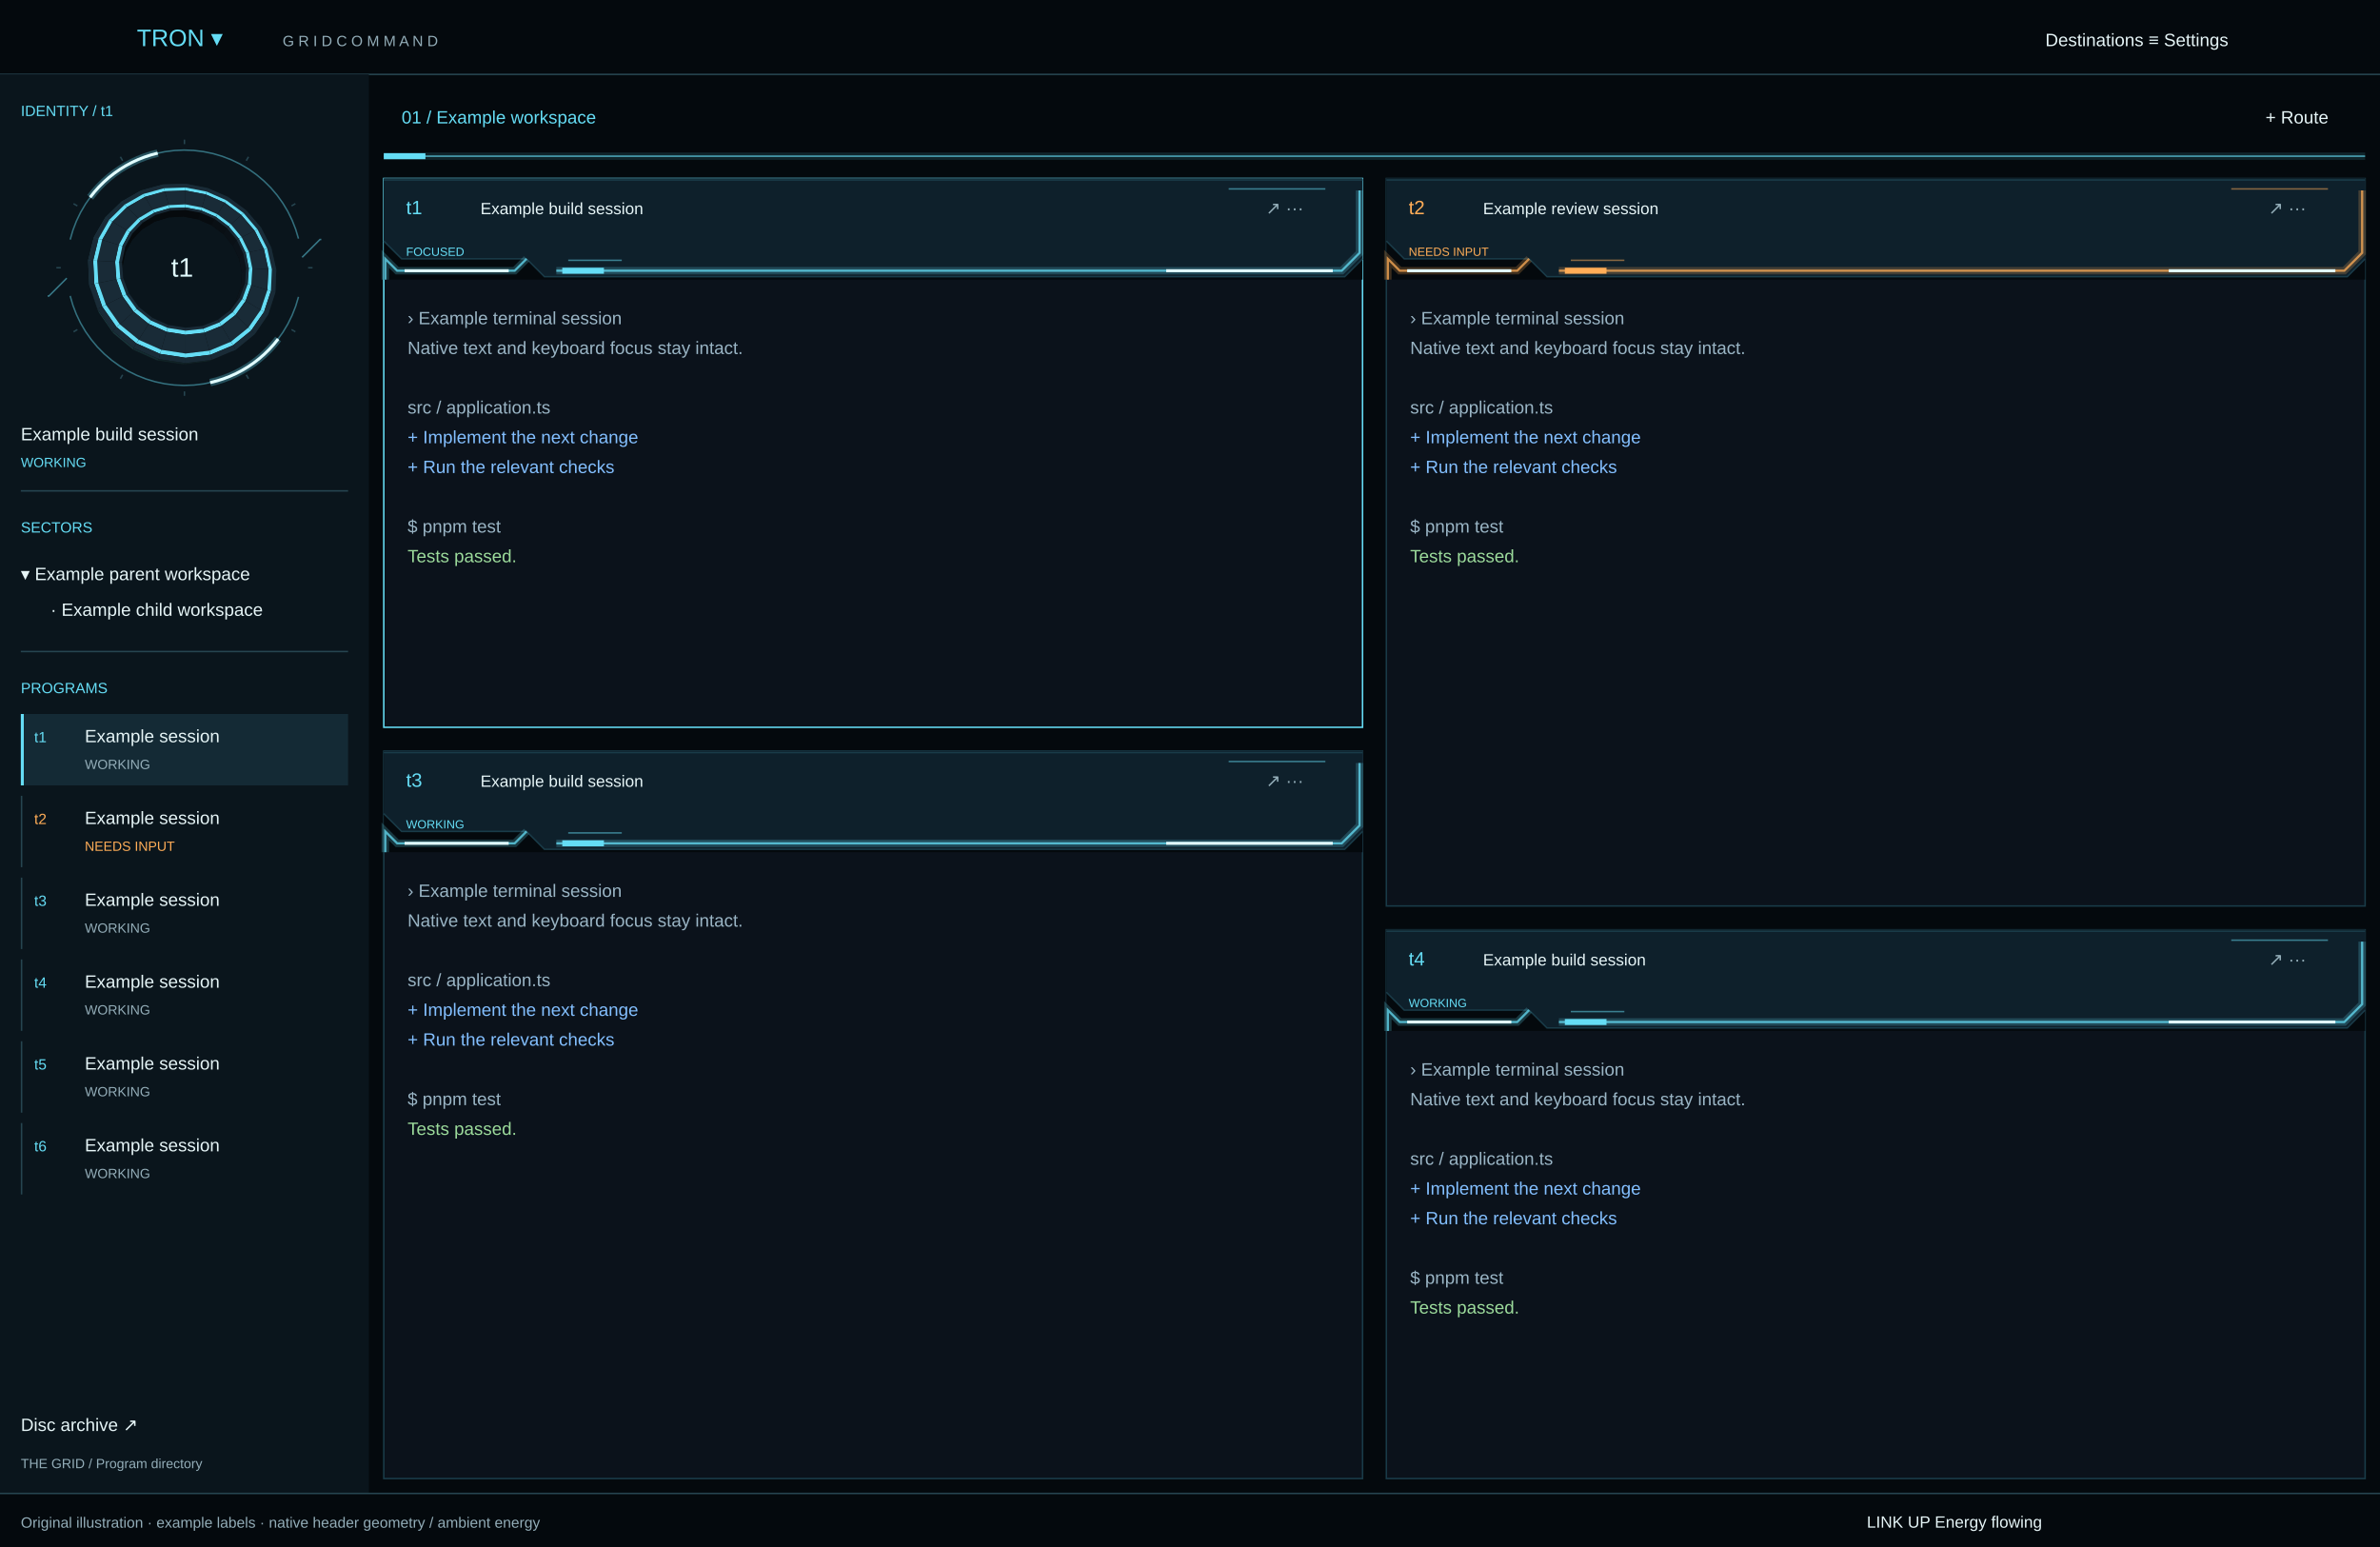
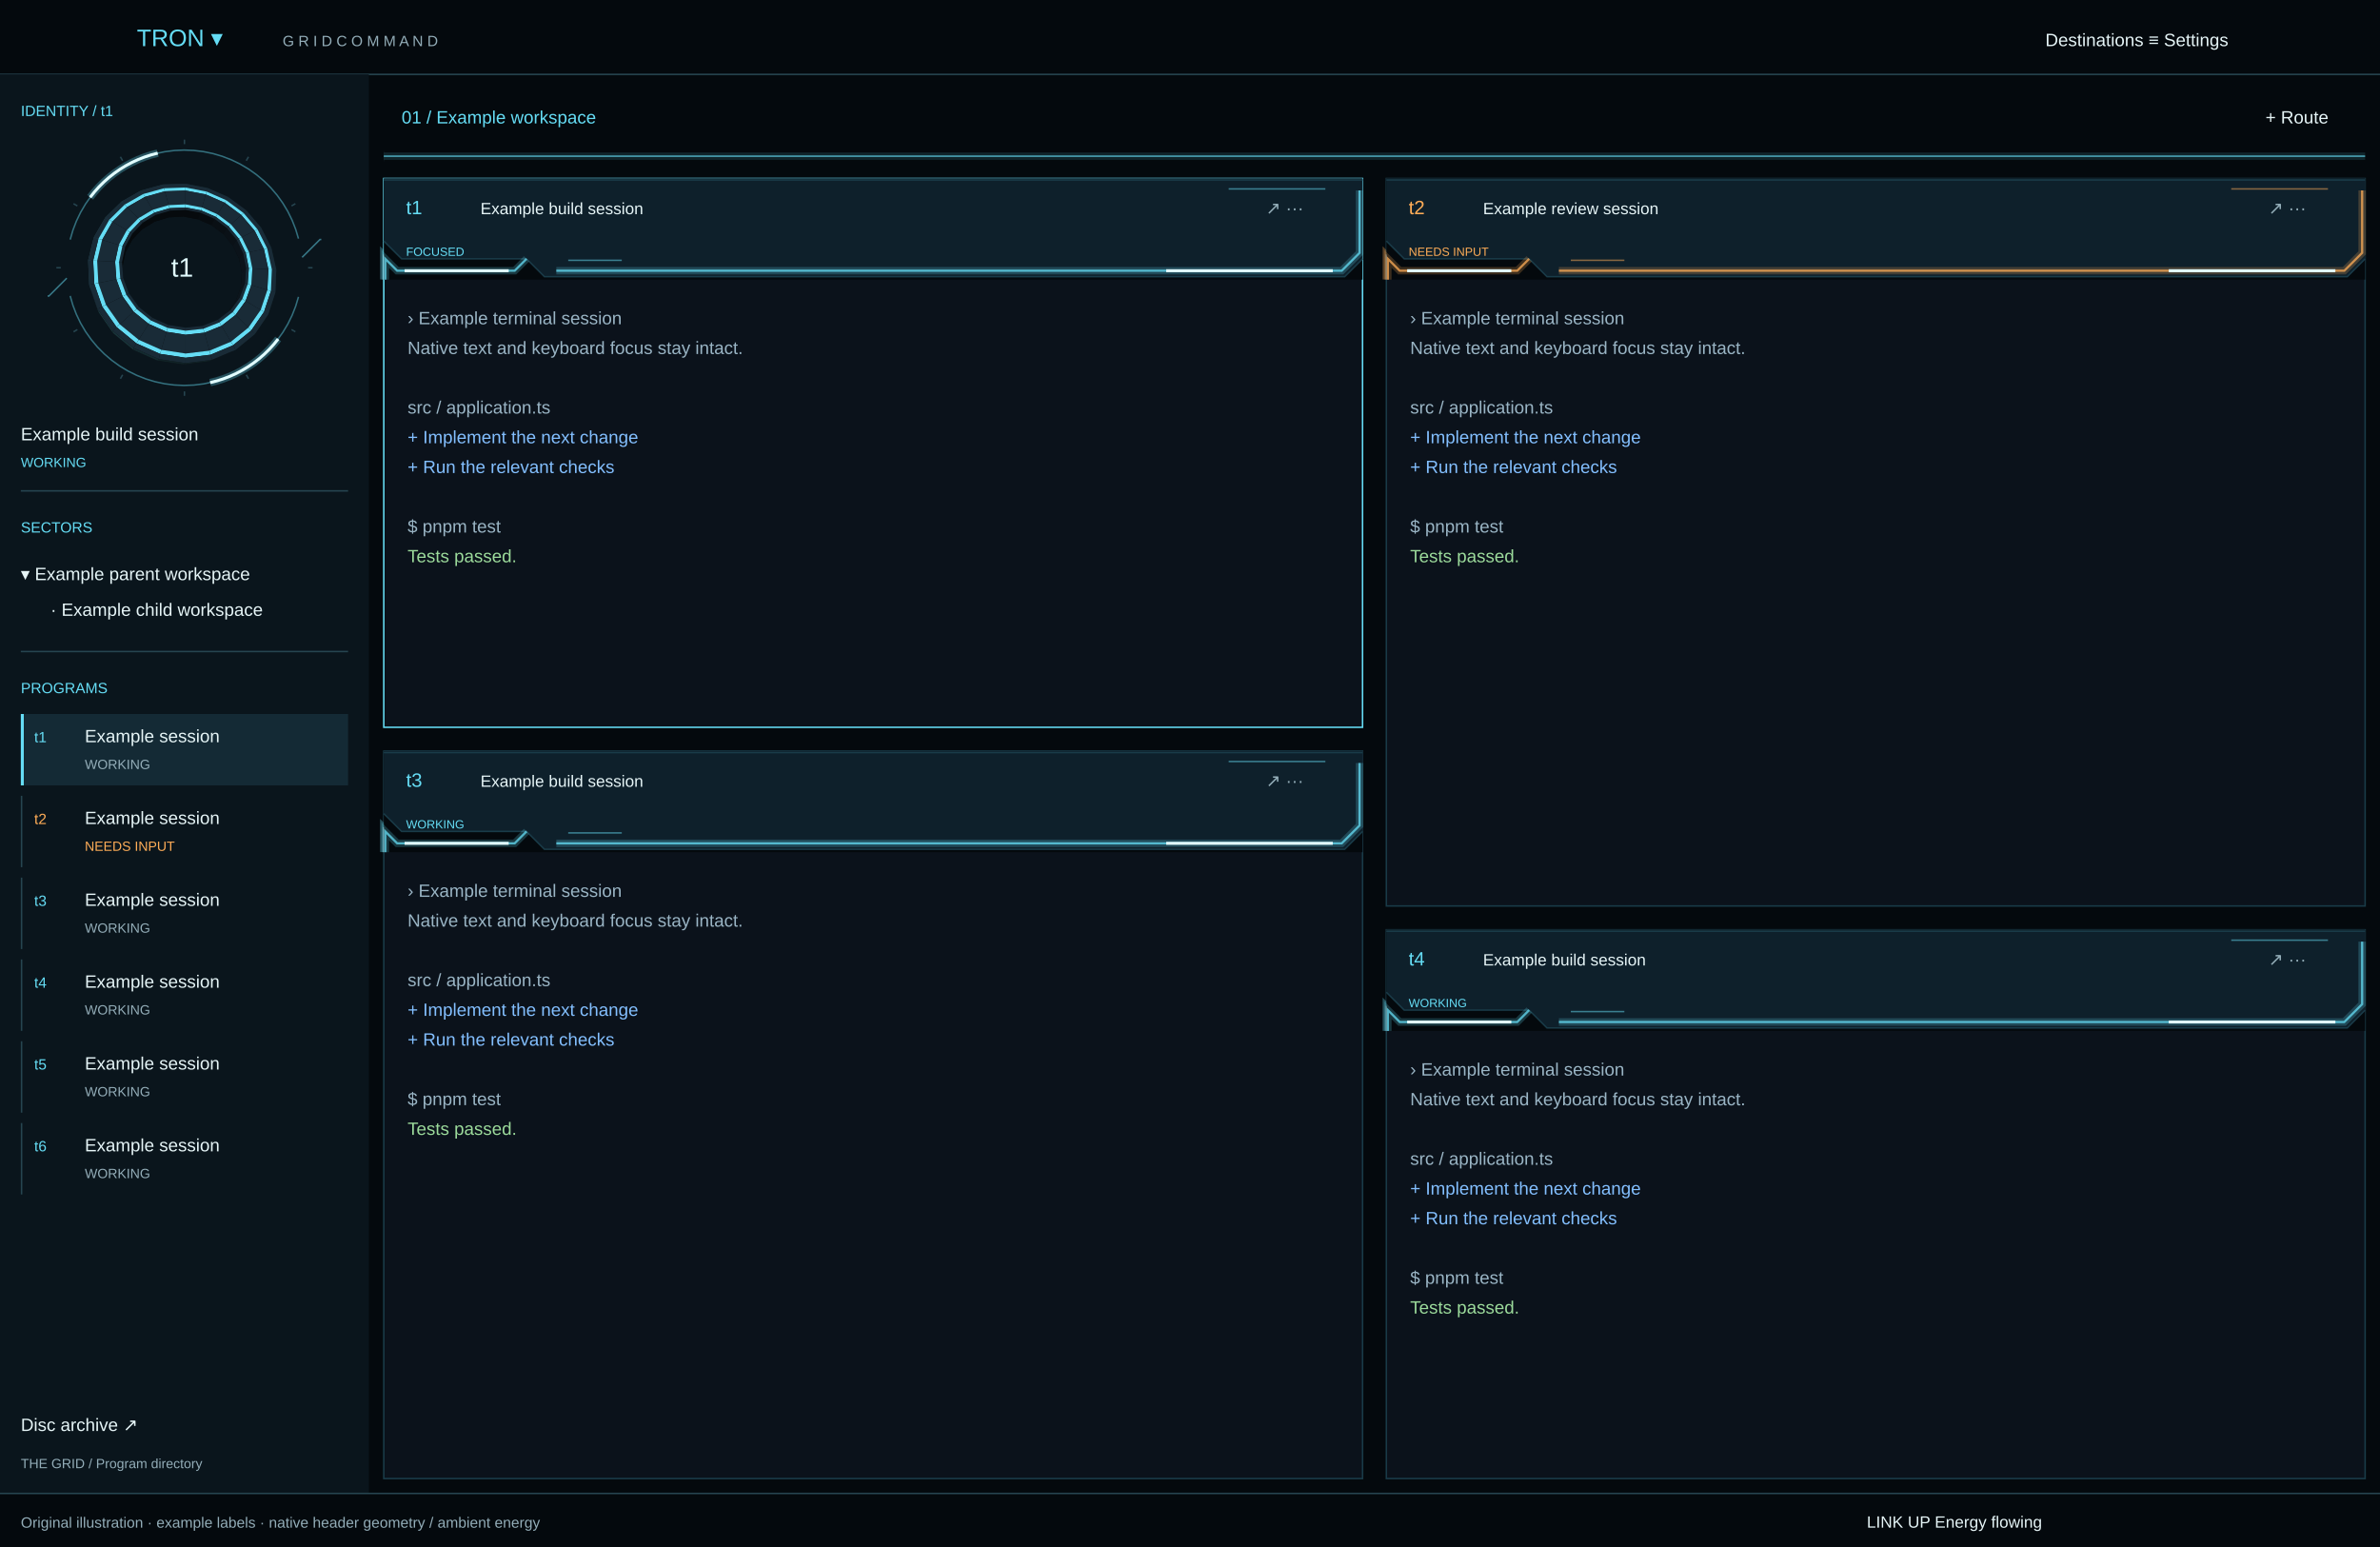
<svg xmlns="http://www.w3.org/2000/svg" width="1600" height="1040">
  <rect x="0" y="0" width="1600" height="1040" fill="#04090d" stroke="none" />
  <text x="92" y="31" fill="#65ddf5" font-family="Arial,sans-serif" font-size="16">TRON ▾</text>
  <text x="190" y="31" fill="#93adb8" font-family="Arial,sans-serif" font-size="10">G R I D   C O M M A N D</text>
  <text x="1375" y="31" fill="#e6f5f7" font-family="Arial,sans-serif" font-size="12">Destinations    ≡    Settings</text>
  <path d="M0,50L1600,50" fill="none" stroke="#264550" stroke-width="1" opacity="1" />
  <text x="270" y="83" fill="#65ddf5" font-family="Arial,sans-serif" font-size="12">01 / Example workspace</text>
  <text x="1523" y="83" fill="#e6f5f7" font-family="Arial,sans-serif" font-size="12">+ Route</text>
  <path d="M258,105L1590,105" fill="none" stroke="#65ddf5" stroke-width="5" opacity="0.13" />
  <path d="M258,105L1590,105" fill="none" stroke="#65ddf5" stroke-width="1" opacity="0.7" />
-   <rect x="258" y="103" width="28" height="4" fill="#65ddf5">
-     <animate attributeName="x" values="258;1562;258" dur="14s" repeatCount="indefinite" calcMode="spline" keyTimes="0;0.5;1" keySplines=".42 0 .58 1;.42 0 .58 1" />
-   </rect>
+   <clipPath id="flow22">
+     <rect x="194" y="0" width="64" height="200">
+       <animate attributeName="x" values="194;1590;1590" keyTimes="0;0.833;1" dur="9.66s" begin="-3.87s" repeatCount="indefinite" />
+     </rect>
+   </clipPath>
+   <g clip-path="url(#flow22)">
+     <path d="M258,105L1590,105" fill="none" stroke="#65ddf5" stroke-width="7" opacity="0.33" />
+     <path d="M258,105L1590,105" fill="none" stroke="#e1fcff" stroke-width="2.5" opacity="1" />
+   </g>
  <rect x="0" y="50" width="248" height="954" fill="#0a151c" stroke="none" />
  <text x="14" y="78" fill="#65ddf5" font-family="Arial,sans-serif" font-size="10">IDENTITY / t1</text>
  <g transform="translate(32,88)">
    <path d="M15.178,73.071L17.007,66.781L19.35,60.664L22.191,54.762L25.51,49.115L29.286,43.762L33.491,38.74L38.097,34.083L43.072,29.822L48.383,25.988L53.993,22.607L59.863,19.701L65.954,17.29L72.223,15.392L78.628,14.018L85.124,13.179L91.667,12.881L98.213,13.124L104.716,13.909L111.132,15.228L117.417,17.074L123.528,19.433L129.422,22.29L135.06,25.624L140.403,29.413L145.414,33.632L150.059,38.25L154.307,43.237L158.127,48.558L161.494,54.176L164.384,60.054L166.778,66.151L168.66,72.425M168.66,111.575L166.778,117.849L164.384,123.946L161.494,129.824L158.127,135.442L154.307,140.763L150.059,145.75L145.414,150.368L140.403,154.587L135.06,158.376L129.422,161.71L123.528,164.567L117.417,166.926L111.132,168.772L104.716,170.091L98.213,170.876L91.667,171.119L85.124,170.821L78.628,169.982L72.223,168.608L65.954,166.71L59.863,164.299L53.993,161.393L48.383,158.012L43.072,154.178L38.097,149.917L33.491,145.26L29.286,140.238L25.51,134.885L22.191,129.238L19.35,123.336L17.007,117.219L15.178,110.929" fill="none" stroke="#65ddf5" stroke-width="1" opacity="0.45" />
    <path d="M175.12,92L178.12,92M163.984,133.56L166.582,135.06M133.56,163.984L135.06,166.582M92,175.12L92,178.12M50.44,163.984L48.94,166.582M20.016,133.56L17.418,135.06M8.88,92L5.88,92M20.016,50.44L17.418,48.94M50.44,20.016L48.94,17.418M92,8.88L92,5.88M133.56,20.016L135.06,17.418M163.984,50.44L166.582,48.94" fill="none" stroke="#264550" stroke-width="1" opacity="1" />
    <path d="M0,111L0.88,111L12.88,99M184,73L183.12,73L171.12,85" fill="none" stroke="#65ddf5" stroke-width="1" opacity="0.5" />
    <path d="M28.614,44.649L31.482,41.034L34.556,37.592L37.826,34.336L41.28,31.276L44.906,28.422L48.693,25.785L52.627,23.372L56.695,21.194L60.883,19.256L65.177,17.565L69.562,16.128L74.024,14.949M154.986,139.882L152.087,143.473L148.984,146.889L145.687,150.117L142.208,153.149L138.557,155.972L134.749,158.577L130.795,160.956L126.708,163.101L122.504,165.003L118.196,166.657L113.799,168.058L109.328,169.199" fill="none" stroke="#65ddf5" stroke-width="5" opacity="0.3" />
    <path d="M28.614,44.649L31.482,41.034L34.556,37.592L37.826,34.336L41.28,31.276L44.906,28.422L48.693,25.785L52.627,23.372L56.695,21.194L60.883,19.256L65.177,17.565L69.562,16.128L74.024,14.949M154.986,139.882L152.087,143.473L148.984,146.889L145.687,150.117L142.208,153.149L138.557,155.972L134.749,158.577L130.795,160.956L126.708,163.101L122.504,165.003L118.196,166.657L113.799,168.058L109.328,169.199" fill="none" stroke="#e1fcff" stroke-width="2" opacity="1" />
    <polygon points="101.126,59.448 110.239,63.454 119.154,49.221 105.745,43.338" fill="#060a0d" />
    <polygon points="91.353,57.633 101.126,59.448 105.745,43.338 91.371,40.579" fill="#060a0d" />
    <polygon points="110.239,63.454 118.176,69.426 130.911,57.933 119.154,49.221" fill="#060a0d" />
    <polygon points="105.745,43.338 119.154,49.221 121.44,44.504 107.543,38.411" fill="#102226" />
    <polygon points="91.371,40.579 105.745,43.338 107.543,38.411 92.652,35.524" fill="#102428" />
    <polygon points="119.154,49.221 130.911,57.933 133.645,53.504 121.44,44.504" fill="#102226" />
    <polygon points="81.47,58.135 91.353,57.633 91.371,40.579 76.759,41.135" fill="#060a0d" />
    <polygon points="118.176,69.426 124.467,77.05 140.375,69.076 130.911,57.933" fill="#060a0d" />
    <polygon points="76.759,41.135 91.371,40.579 92.652,35.524 77.515,36.043" fill="#152e33" />
    <polygon points="130.911,57.933 140.375,69.076 143.494,65.005 133.645,53.504" fill="#102226" />
    <polygon points="72.051,60.976 81.47,58.135 76.759,41.135 62.687,45.085" fill="#060a0d" />
    <polygon points="124.467,77.05 128.702,85.916 146.948,82.133 140.375,69.076" fill="#060a0d" />
    <polygon points="107.543,38.411 121.44,44.504 120.126,46.599 106.864,40.783" fill="#192b37" />
    <polygon points="92.652,35.524 107.543,38.411 106.864,40.783 92.655,38.041" fill="#192b37" />
    <polygon points="121.44,44.504 133.645,53.504 131.759,55.198 120.126,46.599" fill="#192b37" />
    <polygon points="62.687,45.085 76.759,41.135 77.515,36.043 62.926,40.056" fill="#19373d" />
    <polygon points="106.864,40.783 120.126,46.599 119.065,48.288 106.317,42.696" fill="#65ddf5" />
    <polygon points="92.655,38.041 106.864,40.783 106.317,42.696 92.657,40.07" fill="#65ddf5" />
    <polygon points="140.375,69.076 146.948,82.133 150.37,78.483 143.494,65.005" fill="#102226" />
    <polygon points="120.126,46.599 131.759,55.198 130.24,56.562 119.065,48.288" fill="#65ddf5" />
    <polygon points="102.807,54.971 112.262,59.125 110.239,63.454 101.126,59.448" fill="#070c10" />
    <polygon points="77.515,36.043 92.652,35.524 92.655,38.041 78.221,38.563" fill="#192b37" />
    <polygon points="92.672,53.07 102.807,54.971 101.126,59.448 91.353,57.633" fill="#060a0d" />
    <polygon points="63.682,66.059 72.051,60.976 62.687,45.085 49.977,52.366" fill="#060a0d" />
    <polygon points="112.262,59.125 120.508,65.303 118.176,69.426 110.239,63.454" fill="#090f14" />
    <polygon points="133.645,53.504 143.494,65.005 141.127,66.183 131.759,55.198" fill="#192b37" />
    <polygon points="106.317,42.696 119.065,48.288 114.198,56.041 103.806,51.477" fill="#192b37" />
    <polygon points="78.221,38.563 92.655,38.041 92.657,40.07 78.79,40.593" fill="#65ddf5" />
    <polygon points="128.702,85.916 130.554,95.526 150.107,96.452 146.948,82.133" fill="#060a0d" />
    <polygon points="92.657,40.07 106.317,42.696 103.806,51.477 92.667,49.374" fill="#192b37" />
    <polygon points="131.759,55.198 141.127,66.183 139.221,67.131 130.24,56.562" fill="#65ddf5" />
    <polygon points="119.065,48.288 130.24,56.562 123.274,62.818 114.198,56.041" fill="#192b37" />
    <polygon points="82.423,53.557 92.672,53.07 91.353,57.633 81.47,58.135" fill="#060a0d" />
    <polygon points="120.508,65.303 127.058,73.181 124.467,77.05 118.176,69.426" fill="#0a1117" />
    <polygon points="49.977,52.366 62.687,45.085 62.926,40.056 49.733,47.512" fill="#1d3e45" />
    <polygon points="78.79,40.593 92.657,40.07 92.667,49.374 81.392,49.878" fill="#192b37" />
    <polygon points="103.806,51.477 114.198,56.041 113.095,57.798 103.236,53.468" fill="#65ddf5" />
    <polygon points="62.926,40.056 77.515,36.043 78.221,38.563 64.332,42.427" fill="#192b37" />
    <polygon points="130.24,56.562 139.221,67.131 130.508,71.465 123.274,62.818" fill="#192b37" />
    <polygon points="92.667,49.374 103.806,51.477 103.236,53.468 92.67,51.481" fill="#65ddf5" />
    <polygon points="72.654,56.455 82.423,53.557 81.47,58.135 72.051,60.976" fill="#060a0d" />
    <polygon points="114.198,56.041 123.274,62.818 121.697,64.234 113.095,57.798" fill="#65ddf5" />
    <polygon points="146.948,82.133 150.107,96.452 153.726,93.275 150.37,78.483" fill="#102226" />
    <polygon points="64.332,42.427 78.221,38.563 78.79,40.593 65.463,44.333" fill="#65ddf5" />
    <polygon points="103.236,53.468 113.095,57.798 112.262,59.125 102.807,54.971" fill="#192b37" />
    <polygon points="143.494,65.005 150.37,78.483 147.638,79.042 141.127,66.183" fill="#192b37" />
    <polygon points="127.058,73.181 131.487,82.342 128.702,85.916 124.467,77.05" fill="#0b131a" />
    <polygon points="92.67,51.481 103.236,53.468 102.807,54.971 92.672,53.07" fill="#192b37" />
    <polygon points="113.095,57.798 121.697,64.234 120.508,65.303 112.262,59.125" fill="#192b37" />
    <polygon points="56.933,73.154 63.682,66.059 49.977,52.366 39.482,62.742" fill="#060a0d" />
    <polygon points="141.127,66.183 147.638,79.042 145.44,79.491 139.221,67.131" fill="#65ddf5" />
    <polygon points="81.392,49.878 92.667,49.374 92.67,51.481 81.98,51.975" fill="#65ddf5" />
    <polygon points="123.274,62.818 130.508,71.465 128.541,72.444 121.697,64.234" fill="#65ddf5" />
    <polygon points="130.554,95.526 129.805,105.298 149.441,111.233 150.107,96.452" fill="#060a0d" />
    <polygon points="65.463,44.333 78.79,40.593 81.392,49.878 70.619,53.025" fill="#192b37" />
    <polygon points="81.98,51.975 92.67,51.481 92.672,53.07 82.423,53.557" fill="#192b37" />
    <polygon points="121.697,64.234 128.541,72.444 127.058,73.181 120.508,65.303" fill="#192b37" />
    <polygon points="139.221,67.131 145.44,79.491 135.433,81.536 130.508,71.465" fill="#192b37" />
    <polygon points="63.968,61.673 72.654,56.455 72.051,60.976 63.682,66.059" fill="#060a0d" />
    <polygon points="131.487,82.342 133.452,92.275 130.554,95.526 128.702,85.916" fill="#0c141b" />
    <polygon points="70.619,53.025 81.392,49.878 81.98,51.975 71.78,54.982" fill="#65ddf5" />
    <polygon points="49.733,47.512 62.926,40.056 64.332,42.427 51.803,49.571" fill="#192b37" />
    <polygon points="71.78,54.982 81.98,51.975 82.423,53.557 72.654,56.455" fill="#192b37" />
    <polygon points="39.482,62.742 49.977,52.366 49.733,47.512 38.819,58.178" fill="#1f444b" />
    <polygon points="130.508,71.465 135.433,81.536 133.182,81.996 128.541,72.444" fill="#65ddf5" />
    <polygon points="51.803,49.571 64.332,42.427 65.463,44.333 53.464,51.224" fill="#65ddf5" />
    <polygon points="150.37,78.483 153.726,93.275 150.774,93.13 147.638,79.042" fill="#192b37" />
    <polygon points="128.541,72.444 133.182,81.996 131.487,82.342 127.058,73.181" fill="#192b37" />
    <polygon points="147.638,79.042 150.774,93.13 148.405,93.013 145.44,79.491" fill="#65ddf5" />
    <polygon points="150.107,96.452 149.441,111.233 153.123,108.561 153.726,93.275" fill="#102226" />
    <polygon points="52.325,81.884 56.933,73.154 39.482,62.742 32.041,75.754" fill="#060a0d" />
    <polygon points="53.464,51.224 65.463,44.333 70.619,53.025 61.006,58.726" fill="#192b37" />
    <polygon points="56.957,68.977 63.968,61.673 63.682,66.059 56.933,73.154" fill="#060a0d" />
    <polygon points="145.44,79.491 148.405,93.013 137.665,92.483 135.433,81.536" fill="#192b37" />
    <polygon points="129.805,105.298 126.382,114.588 144.721,125.53 149.441,111.233" fill="#060a0d" />
    <polygon points="61.006,58.726 70.619,53.025 71.78,54.982 62.697,60.408" fill="#65ddf5" />
    <polygon points="133.452,92.275 132.72,102.383 129.805,105.298 130.554,95.526" fill="#0c151c" />
    <polygon points="62.697,60.408 71.78,54.982 72.654,56.455 63.968,61.673" fill="#192b37" />
    <polygon points="135.433,81.536 137.665,92.483 135.26,92.365 133.182,81.996" fill="#65ddf5" />
    <polygon points="133.182,81.996 135.26,92.365 133.452,92.275 131.487,82.342" fill="#192b37" />
    <polygon points="38.819,58.178 49.733,47.512 51.803,49.571 41.475,59.759" fill="#192b37" />
    <polygon points="41.475,59.759 51.803,49.571 53.464,51.224 43.602,61.026" fill="#65ddf5" />
    <polygon points="43.602,61.026 53.464,51.224 61.006,58.726 53.207,66.745" fill="#192b37" />
    <polygon points="32.041,75.754 39.482,62.742 38.819,58.178 31.061,71.596" fill="#21474f" />
    <polygon points="153.726,93.275 153.123,108.561 150.132,107.655 150.774,93.13" fill="#192b37" />
    <polygon points="52.164,77.987 56.957,68.977 56.933,73.154 52.325,81.884" fill="#060a0d" />
    <polygon points="50.283,91.723 52.325,81.884 32.041,75.754 28.405,90.686" fill="#060a0d" />
    <polygon points="150.774,93.13 150.132,107.655 147.736,106.93 148.405,93.013" fill="#65ddf5" />
    <polygon points="53.207,66.745 61.006,58.726 62.697,60.408 55.349,68.02" fill="#65ddf5" />
    <polygon points="55.349,68.02 62.697,60.408 63.968,61.673 56.957,68.977" fill="#192b37" />
    <polygon points="148.405,93.013 147.736,106.93 136.932,103.658 137.665,92.483" fill="#192b37" />
    <polygon points="132.72,102.383 129.209,111.998 126.382,114.588 129.805,105.298" fill="#0c151c" />
    <polygon points="149.441,111.233 144.721,125.53 148.308,123.369 153.123,108.561" fill="#102226" />
    <polygon points="126.382,114.588 120.395,122.72 135.978,138.289 144.721,125.53" fill="#060a0d" />
    <polygon points="137.665,92.483 136.932,103.658 134.526,102.93 135.26,92.365" fill="#65ddf5" />
    <polygon points="135.26,92.365 134.526,102.93 132.72,102.383 133.452,92.275" fill="#192b37" />
    <polygon points="50.036,88.162 52.164,77.987 52.325,81.884 50.283,91.723" fill="#060a0d" />
    <polygon points="31.061,71.596 38.819,58.178 41.475,59.759 34.173,72.539" fill="#192b37" />
    <polygon points="34.173,72.539 41.475,59.759 43.602,61.026 36.661,73.292" fill="#65ddf5" />
    <polygon points="36.661,73.292 43.602,61.026 53.207,66.745 47.831,76.675" fill="#192b37" />
    <polygon points="47.831,76.675 53.207,66.745 55.349,68.02 50.308,77.425" fill="#65ddf5" />
    <polygon points="50.308,77.425 55.349,68.02 56.957,68.977 52.164,77.987" fill="#192b37" />
    <polygon points="129.209,111.998 123.023,120.42 120.395,122.72 126.382,114.588" fill="#0c141a" />
    <polygon points="51.08,102.008 50.283,91.723 28.405,90.686 29.133,106.558" fill="#060a0d" />
    <polygon points="134.526,102.93 130.886,112.996 129.209,111.998 132.72,102.383" fill="#192b37" />
    <polygon points="136.932,103.658 133.125,114.329 130.886,112.996 134.526,102.93" fill="#65ddf5" />
    <polygon points="147.736,106.93 143.232,120.347 133.125,114.329 136.932,103.658" fill="#192b37" />
    <polygon points="150.132,107.655 145.486,121.689 143.232,120.347 147.736,106.93" fill="#65ddf5" />
    <polygon points="120.395,122.72 112.16,129.041 123.58,148.421 135.978,138.289" fill="#060a0d" />
    <polygon points="153.123,108.561 148.308,123.369 145.486,121.689 150.132,107.655" fill="#192b37" />
    <polygon points="28.405,90.686 32.041,75.754 31.061,71.596 27.249,87.039" fill="#214850" />
    <polygon points="144.721,125.53 135.978,138.289 139.292,136.603 148.308,123.369" fill="#102226" />
    <polygon points="50.861,98.82 50.036,88.162 50.283,91.723 51.08,102.008" fill="#060a0d" />
    <polygon points="123.023,120.42 114.485,126.969 112.16,129.041 120.395,122.72" fill="#0b1218" />
    <polygon points="48.047,88.064 50.308,77.425 52.164,77.987 50.036,88.162" fill="#192b37" />
    <polygon points="54.78,111.979 51.08,102.008 29.133,106.558 34.465,122.162" fill="#060a0d" />
    <polygon points="45.39,87.933 47.831,76.675 50.308,77.425 48.047,88.064" fill="#65ddf5" />
    <polygon points="33.335,87.339 36.661,73.292 47.831,76.675 45.39,87.933" fill="#192b37" />
    <polygon points="130.886,112.996 124.441,121.829 123.023,120.42 129.209,111.998" fill="#192b37" />
    <polygon points="112.16,129.041 102.211,132.989 108.29,154.93 123.58,148.421" fill="#060a0d" />
    <polygon points="133.125,114.329 126.335,123.714 124.441,121.829 130.886,112.996" fill="#65ddf5" />
    <polygon points="30.635,87.206 34.173,72.539 36.661,73.292 33.335,87.339" fill="#65ddf5" />
    <polygon points="27.249,87.039 31.061,71.596 34.173,72.539 30.635,87.206" fill="#192b37" />
    <polygon points="143.232,120.347 134.941,132.275 126.335,123.714 133.125,114.329" fill="#192b37" />
    <polygon points="54.715,109.169 50.861,98.82 51.08,102.008 54.78,111.979" fill="#060a0d" />
    <polygon points="145.486,121.689 136.871,134.195 134.941,132.275 143.232,120.347" fill="#65ddf5" />
    <polygon points="29.133,106.558 28.405,90.686 27.249,87.039 27.979,103.496" fill="#20464e" />
    <polygon points="114.485,126.969 104.145,131.058 102.211,132.989 112.16,129.041" fill="#091015" />
    <polygon points="148.308,123.369 139.292,136.603 136.871,134.195 145.486,121.689" fill="#192b37" />
    <polygon points="61.201,120.843 54.78,111.979 34.465,122.162 44.219,136.168" fill="#060a0d" />
    <polygon points="135.978,138.289 123.58,148.421 126.445,147.128 139.292,136.603" fill="#102226" />
    <polygon points="102.211,132.989 91.273,134.171 91.249,157.063 108.29,154.93" fill="#060a0d" />
    <polygon points="48.88,99.225 48.047,88.064 50.036,88.162 50.861,98.82" fill="#192b37" />
    <polygon points="46.227,99.767 45.39,87.933 48.047,88.064 48.88,99.225" fill="#65ddf5" />
    <polygon points="124.441,121.829 115.519,128.712 114.485,126.969 123.023,120.42" fill="#192b37" />
    <polygon points="61.408,118.382 54.715,109.169 54.78,111.979 61.201,120.843" fill="#060a0d" />
    <polygon points="126.335,123.714 116.904,131.046 115.519,128.712 124.441,121.829" fill="#65ddf5" />
    <polygon points="104.145,131.058 92.758,132.274 91.273,134.171 102.211,132.989" fill="#080d12" />
    <polygon points="69.9,127.857 61.201,120.843 44.219,136.168 57.73,147.288" fill="#060a0d" />
    <polygon points="34.129,102.239 33.335,87.339 45.39,87.933 46.227,99.767" fill="#192b37" />
    <polygon points="91.273,134.171 80.202,132.425 73.882,154.469 91.249,157.063" fill="#060a0d" />
    <polygon points="80.202,132.425 69.9,127.857 57.73,147.288 73.882,154.469" fill="#060a0d" />
    <polygon points="70.479,125.683 61.408,118.382 61.201,120.843 69.9,127.857" fill="#060a0d" />
    <polygon points="134.941,132.275 123.227,141.704 116.904,131.046 126.335,123.714" fill="#192b37" />
    <polygon points="92.758,132.274 81.222,130.445 80.202,132.425 91.273,134.171" fill="#060a0e" />
    <polygon points="31.404,102.796 30.635,87.206 33.335,87.339 34.129,102.239" fill="#65ddf5" />
    <polygon points="81.222,130.445 70.479,125.683 69.9,127.857 80.202,132.425" fill="#060a0d" />
    <polygon points="52.891,110.076 48.88,99.225 50.861,98.82 54.715,109.169" fill="#192b37" />
    <polygon points="27.979,103.496 27.249,87.039 30.635,87.206 31.404,102.796" fill="#192b37" />
    <polygon points="34.465,122.162 29.133,106.558 27.979,103.496 33.519,119.713" fill="#1e4249" />
    <polygon points="136.871,134.195 124.652,144.107 123.227,141.704 134.941,132.275" fill="#65ddf5" />
    <polygon points="50.446,111.292 46.227,99.767 48.88,99.225 52.891,110.076" fill="#65ddf5" />
    <polygon points="115.519,128.712 104.695,133.021 104.145,131.058 114.485,126.969" fill="#192b37" />
    <polygon points="139.292,136.603 126.445,147.128 124.652,144.107 136.871,134.195" fill="#192b37" />
    <polygon points="116.904,131.046 105.433,135.652 104.695,133.021 115.519,128.712" fill="#65ddf5" />
    <polygon points="123.58,148.421 108.29,154.93 110.546,153.894 126.445,147.128" fill="#102226" />
    <polygon points="39.245,116.864 34.129,102.239 46.227,99.767 50.446,111.292" fill="#192b37" />
    <polygon points="59.891,119.745 52.891,110.076 54.715,109.169 61.408,118.382" fill="#192b37" />
    <polygon points="104.695,133.021 92.761,134.313 92.758,132.274 104.145,131.058" fill="#192b37" />
    <polygon points="123.227,141.704 108.815,147.72 105.433,135.652 116.904,131.046" fill="#192b37" />
    <polygon points="57.854,121.574 50.446,111.292 52.891,110.076 59.891,119.745" fill="#65ddf5" />
    <polygon points="105.433,135.652 92.764,137.05 92.761,134.313 104.695,133.021" fill="#65ddf5" />
    <polygon points="36.711,118.125 31.404,102.796 34.129,102.239 39.245,116.864" fill="#65ddf5" />
    <polygon points="69.396,127.409 59.891,119.745 61.408,118.382 70.479,125.683" fill="#192b37" />
    <polygon points="44.219,136.168 34.465,122.162 33.519,119.713 43.687,134.298" fill="#1b3c42" />
    <polygon points="92.761,134.313 80.662,132.404 81.222,130.445 92.758,132.274" fill="#192b37" />
    <polygon points="33.519,119.713 27.979,103.496 31.404,102.796 36.711,118.125" fill="#192b37" />
    <polygon points="80.662,132.404 69.396,127.409 70.479,125.683 81.222,130.445" fill="#192b37" />
    <polygon points="108.29,154.93 91.249,157.063 92.785,156.108 110.546,153.894" fill="#102226" />
    <polygon points="124.652,144.107 109.581,150.452 108.815,147.72 123.227,141.704" fill="#65ddf5" />
    <polygon points="67.941,129.727 57.854,121.574 59.891,119.745 69.396,127.409" fill="#65ddf5" />
    <polygon points="92.764,137.05 79.909,135.035 80.662,132.404 92.761,134.313" fill="#65ddf5" />
    <polygon points="48.493,129.981 39.245,116.864 50.446,111.292 57.854,121.574" fill="#192b37" />
    <polygon points="126.445,147.128 110.546,153.894 109.581,150.452 124.652,144.107" fill="#192b37" />
    <polygon points="79.909,135.035 67.941,129.727 69.396,127.409 80.662,132.404" fill="#65ddf5" />
    <polygon points="108.815,147.72 92.777,149.641 92.764,137.05 105.433,135.652" fill="#192b37" />
    <polygon points="57.73,147.288 44.219,136.168 43.687,134.298 57.791,145.894" fill="#183339" />
    <polygon points="91.249,157.063 73.882,154.469 74.659,153.392 92.785,156.108" fill="#102226" />
    <polygon points="61.239,140.402 48.493,129.981 57.854,121.574 67.941,129.727" fill="#192b37" />
    <polygon points="46.368,131.89 36.711,118.125 39.245,116.864 48.493,129.981" fill="#65ddf5" />
    <polygon points="73.882,154.469 57.73,147.288 57.791,145.894 74.659,153.392" fill="#132a2f" />
    <polygon points="92.777,149.641 76.443,147.154 79.909,135.035 92.764,137.05" fill="#192b37" />
    <polygon points="109.581,150.452 92.781,152.501 92.777,149.641 108.815,147.72" fill="#65ddf5" />
    <polygon points="76.443,147.154 61.239,140.402 67.941,129.727 79.909,135.035" fill="#192b37" />
    <polygon points="43.687,134.298 33.519,119.713 36.711,118.125 46.368,131.89" fill="#192b37" />
    <polygon points="110.546,153.894 92.785,156.108 92.781,152.501 109.581,150.452" fill="#192b37" />
    <polygon points="59.715,142.83 46.368,131.89 48.493,129.981 61.239,140.402" fill="#65ddf5" />
    <polygon points="92.781,152.501 75.655,149.912 76.443,147.154 92.777,149.641" fill="#65ddf5" />
    <polygon points="75.655,149.912 59.715,142.83 61.239,140.402 76.443,147.154" fill="#65ddf5" />
    <polygon points="57.791,145.894 43.687,134.298 46.368,131.89 59.715,142.83" fill="#192b37" />
    <polygon points="92.785,156.108 74.659,153.392 75.655,149.912 92.781,152.501" fill="#192b37" />
    <polygon points="74.659,153.392 57.791,145.894 59.715,142.83 75.655,149.912" fill="#192b37" />
    <text x="83" y="98" fill="#e1fcff" font-family="Arial,sans-serif" font-size="18">t1</text>
  </g>
  <text x="14" y="296" fill="#e6f5f7" font-family="Arial,sans-serif" font-size="12">Example build session</text>
  <text x="14" y="314" fill="#65ddf5" font-family="Arial,sans-serif" font-size="9">WORKING</text>
  <path d="M14,330L234,330" fill="none" stroke="#264550" stroke-width="1" opacity="1" />
  <text x="14" y="358" fill="#65ddf5" font-family="Arial,sans-serif" font-size="10">SECTORS</text>
  <text x="14" y="390" fill="#e6f5f7" font-family="Arial,sans-serif" font-size="12">▾ Example parent workspace</text>
  <text x="34" y="414" fill="#e6f5f7" font-family="Arial,sans-serif" font-size="12">· Example child workspace</text>
  <path d="M14,438L234,438" fill="none" stroke="#264550" stroke-width="1" opacity="1" />
  <text x="14" y="466" fill="#65ddf5" font-family="Arial,sans-serif" font-size="10">PROGRAMS</text>
  <rect x="14" y="480" width="220" height="48" fill="#142a35" stroke="none" />
  <rect x="14" y="480" width="2" height="48" fill="#65ddf5" stroke="none" />
  <text x="23" y="499" fill="#65ddf5" font-family="Arial,sans-serif" font-size="10">t1</text>
  <text x="57" y="499" fill="#e6f5f7" font-family="Arial,sans-serif" font-size="12">Example session</text>
  <text x="57" y="517" fill="#93adb8" font-family="Arial,sans-serif" font-size="9">WORKING</text>
  <rect x="14" y="535" width="220" height="48" fill="#0a151c" stroke="none" />
  <rect x="14" y="535" width="1" height="48" fill="#264550" stroke="none" />
  <text x="23" y="554" fill="#ffad57" font-family="Arial,sans-serif" font-size="10">t2</text>
  <text x="57" y="554" fill="#e6f5f7" font-family="Arial,sans-serif" font-size="12">Example session</text>
  <text x="57" y="572" fill="#ffad57" font-family="Arial,sans-serif" font-size="9">NEEDS INPUT</text>
  <rect x="14" y="590" width="220" height="48" fill="#0a151c" stroke="none" />
  <rect x="14" y="590" width="1" height="48" fill="#264550" stroke="none" />
  <text x="23" y="609" fill="#65ddf5" font-family="Arial,sans-serif" font-size="10">t3</text>
  <text x="57" y="609" fill="#e6f5f7" font-family="Arial,sans-serif" font-size="12">Example session</text>
  <text x="57" y="627" fill="#93adb8" font-family="Arial,sans-serif" font-size="9">WORKING</text>
  <rect x="14" y="645" width="220" height="48" fill="#0a151c" stroke="none" />
  <rect x="14" y="645" width="1" height="48" fill="#264550" stroke="none" />
  <text x="23" y="664" fill="#65ddf5" font-family="Arial,sans-serif" font-size="10">t4</text>
  <text x="57" y="664" fill="#e6f5f7" font-family="Arial,sans-serif" font-size="12">Example session</text>
  <text x="57" y="682" fill="#93adb8" font-family="Arial,sans-serif" font-size="9">WORKING</text>
  <rect x="14" y="700" width="220" height="48" fill="#0a151c" stroke="none" />
  <rect x="14" y="700" width="1" height="48" fill="#264550" stroke="none" />
  <text x="23" y="719" fill="#65ddf5" font-family="Arial,sans-serif" font-size="10">t5</text>
  <text x="57" y="719" fill="#e6f5f7" font-family="Arial,sans-serif" font-size="12">Example session</text>
  <text x="57" y="737" fill="#93adb8" font-family="Arial,sans-serif" font-size="9">WORKING</text>
  <rect x="14" y="755" width="220" height="48" fill="#0a151c" stroke="none" />
  <rect x="14" y="755" width="1" height="48" fill="#264550" stroke="none" />
  <text x="23" y="774" fill="#65ddf5" font-family="Arial,sans-serif" font-size="10">t6</text>
  <text x="57" y="774" fill="#e6f5f7" font-family="Arial,sans-serif" font-size="12">Example session</text>
  <text x="57" y="792" fill="#93adb8" font-family="Arial,sans-serif" font-size="9">WORKING</text>
  <text x="14" y="962" fill="#e6f5f7" font-family="Arial,sans-serif" font-size="12">Disc archive ↗</text>
  <text x="14" y="987" fill="#93adb8" font-family="Arial,sans-serif" font-size="9">THE GRID / Program directory</text>
  <rect x="258" y="120" width="658" height="368.94" fill="#0b121b" stroke="#65ddf5" />
  <g transform="translate(258,120)">
    <rect x="0" y="0" width="658" height="68" fill="#04090d" stroke="none" />
    <polygon points="0,0 658,0 658,54 646,66 108,66 96,54 12,54 0,42" fill="#0e202b" />
    <path d="M0,1L658,1M0,42L12,54L96,54L108,66L646,66L658,54" fill="none" stroke="#193b48" stroke-width="1" opacity="1" />
    <path d="M124,55L160,55M568,7L633,7" fill="none" stroke="#65ddf5" stroke-width="1" opacity="0.5" />
    <g>
      <animate attributeName="opacity" values=".28;.8;.28" dur="4.8s" repeatCount="indefinite" />
      <path d="M1,68L1,54L9,62L88,62L96,54M116,62L644,62L656,50L656,8" fill="none" stroke="#65ddf5" stroke-width="5" opacity="0.22" />
    </g>
    <path d="M1,68L1,54L9,62L88,62L96,54M116,62L644,62L656,50L656,8" fill="none" stroke="#65ddf5" stroke-width="1.5" opacity="0.75" />
    <path d="M14,62L84,62M526,62L638,62" fill="none" stroke="#e1fcff" stroke-width="2" opacity="1" />
-     <rect x="120" y="60" width="28" height="4" fill="#65ddf5">
-       <animate attributeName="x" values="120;608;120" dur="11.352s" repeatCount="indefinite" calcMode="spline" keyTimes="0;0.5;1" keySplines=".42 0 .58 1;.42 0 .58 1" />
-     </rect>
+     <clipPath id="flow23">
+       <rect x="-44" y="0" width="44" height="68">
+         <animate attributeName="x" values="-44;658;658" keyTimes="0;0.738;1" dur="6.17s" begin="-3.95s" repeatCount="indefinite" />
+       </rect>
+     </clipPath>
+     <g clip-path="url(#flow23)">
+       <path d="M1,68L1,54L9,62L88,62L96,54M116,62L644,62L656,50L656,8" fill="none" stroke="#65ddf5" stroke-width="7" opacity="0.33" />
+       <path d="M1,68L1,54L9,62L88,62L96,54M116,62L644,62L656,50L656,8" fill="none" stroke="#e1fcff" stroke-width="2.5" opacity="1" />
+     </g>
    <text x="15" y="24" fill="#65ddf5" font-family="Arial,sans-serif" font-size="13">t1</text>
    <text x="593" y="24" fill="#93adb8" font-family="Arial,sans-serif" font-size="12">↗   ···</text>
    <text x="15" y="52" fill="#65ddf5" font-family="Arial,sans-serif" font-size="8">FOCUSED</text>
    <text x="65" y="24" fill="#e6f5f7" font-family="Arial,sans-serif" font-size="11">Example build session</text>
  </g>
  <text x="274" y="218" fill="#9ab5c5" font-family="Arial,sans-serif" font-size="12">› Example terminal session</text>
  <text x="274" y="238" fill="#9ab5c5" font-family="Arial,sans-serif" font-size="12">  Native text and keyboard focus stay intact.</text>
  <text x="274" y="258" fill="#9ab5c5" font-family="Arial,sans-serif" font-size="12" />
  <text x="274" y="278" fill="#9ab5c5" font-family="Arial,sans-serif" font-size="12">  src / application.ts</text>
  <text x="274" y="298" fill="#83bfff" font-family="Arial,sans-serif" font-size="12">  + Implement the next change</text>
  <text x="274" y="318" fill="#83bfff" font-family="Arial,sans-serif" font-size="12">  + Run the relevant checks</text>
  <text x="274" y="338" fill="#9ab5c5" font-family="Arial,sans-serif" font-size="12" />
  <text x="274" y="358" fill="#9ab5c5" font-family="Arial,sans-serif" font-size="12">  $ pnpm test</text>
  <text x="274" y="378" fill="#9cdb9b" font-family="Arial,sans-serif" font-size="12">  Tests passed.</text>
  <text x="274" y="398" fill="#9ab5c5" font-family="Arial,sans-serif" font-size="12" />
  <rect x="258" y="504.94" width="658" height="489.06" fill="#0b121b" stroke="#193b48" />
  <g transform="translate(258,504.94)">
    <rect x="0" y="0" width="658" height="68" fill="#04090d" stroke="none" />
    <polygon points="0,0 658,0 658,54 646,66 108,66 96,54 12,54 0,42" fill="#0e202b" />
    <path d="M0,1L658,1M0,42L12,54L96,54L108,66L646,66L658,54" fill="none" stroke="#193b48" stroke-width="1" opacity="1" />
    <path d="M124,55L160,55M568,7L633,7" fill="none" stroke="#65ddf5" stroke-width="1" opacity="0.5" />
    <g>
      <animate attributeName="opacity" values=".28;.8;.28" dur="4.8s" repeatCount="indefinite" />
      <path d="M1,68L1,54L9,62L88,62L96,54M116,62L644,62L656,50L656,8" fill="none" stroke="#65ddf5" stroke-width="5" opacity="0.22" />
    </g>
    <path d="M1,68L1,54L9,62L88,62L96,54M116,62L644,62L656,50L656,8" fill="none" stroke="#65ddf5" stroke-width="1.5" opacity="0.75" />
    <path d="M14,62L84,62M526,62L638,62" fill="none" stroke="#e1fcff" stroke-width="2" opacity="1" />
-     <rect x="120" y="60" width="28" height="4" fill="#65ddf5">
-       <animate attributeName="x" values="120;608;120" dur="11.352s" repeatCount="indefinite" calcMode="spline" keyTimes="0;0.5;1" keySplines=".42 0 .58 1;.42 0 .58 1" />
-     </rect>
+     <clipPath id="flow24">
+       <rect x="-44" y="0" width="44" height="68">
+         <animate attributeName="x" values="-44;658;658" keyTimes="0;0.738;1" dur="6.17s" begin="-1.36s" repeatCount="indefinite" />
+       </rect>
+     </clipPath>
+     <g clip-path="url(#flow24)">
+       <path d="M1,68L1,54L9,62L88,62L96,54M116,62L644,62L656,50L656,8" fill="none" stroke="#65ddf5" stroke-width="7" opacity="0.33" />
+       <path d="M1,68L1,54L9,62L88,62L96,54M116,62L644,62L656,50L656,8" fill="none" stroke="#e1fcff" stroke-width="2.5" opacity="1" />
+     </g>
    <text x="15" y="24" fill="#65ddf5" font-family="Arial,sans-serif" font-size="13">t3</text>
    <text x="593" y="24" fill="#93adb8" font-family="Arial,sans-serif" font-size="12">↗   ···</text>
    <text x="15" y="52" fill="#65ddf5" font-family="Arial,sans-serif" font-size="8">WORKING</text>
    <text x="65" y="24" fill="#e6f5f7" font-family="Arial,sans-serif" font-size="11">Example build session</text>
  </g>
  <text x="274" y="602.94" fill="#9ab5c5" font-family="Arial,sans-serif" font-size="12">› Example terminal session</text>
  <text x="274" y="622.94" fill="#9ab5c5" font-family="Arial,sans-serif" font-size="12">  Native text and keyboard focus stay intact.</text>
  <text x="274" y="642.94" fill="#9ab5c5" font-family="Arial,sans-serif" font-size="12" />
  <text x="274" y="662.94" fill="#9ab5c5" font-family="Arial,sans-serif" font-size="12">  src / application.ts</text>
  <text x="274" y="682.94" fill="#83bfff" font-family="Arial,sans-serif" font-size="12">  + Implement the next change</text>
  <text x="274" y="702.94" fill="#83bfff" font-family="Arial,sans-serif" font-size="12">  + Run the relevant checks</text>
  <text x="274" y="722.94" fill="#9ab5c5" font-family="Arial,sans-serif" font-size="12" />
  <text x="274" y="742.94" fill="#9ab5c5" font-family="Arial,sans-serif" font-size="12">  $ pnpm test</text>
  <text x="274" y="762.94" fill="#9cdb9b" font-family="Arial,sans-serif" font-size="12">  Tests passed.</text>
  <text x="274" y="782.94" fill="#9ab5c5" font-family="Arial,sans-serif" font-size="12" />
  <rect x="932" y="120" width="658" height="489.06" fill="#0b121b" stroke="#193b48" />
  <g transform="translate(932,120)">
    <rect x="0" y="0" width="658" height="68" fill="#04090d" stroke="none" />
    <polygon points="0,0 658,0 658,54 646,66 108,66 96,54 12,54 0,42" fill="#0e202b" />
    <path d="M0,1L658,1M0,42L12,54L96,54L108,66L646,66L658,54" fill="none" stroke="#193b48" stroke-width="1" opacity="1" />
    <path d="M124,55L160,55M568,7L633,7" fill="none" stroke="#ffad57" stroke-width="1" opacity="0.5" />
    <g>
      <animate attributeName="opacity" values=".28;.8;.28" dur="4.8s" repeatCount="indefinite" />
      <path d="M1,68L1,54L9,62L88,62L96,54M116,62L644,62L656,50L656,8" fill="none" stroke="#ffad57" stroke-width="5" opacity="0.22" />
    </g>
    <path d="M1,68L1,54L9,62L88,62L96,54M116,62L644,62L656,50L656,8" fill="none" stroke="#ffad57" stroke-width="1.5" opacity="0.75" />
    <path d="M14,62L84,62M526,62L638,62" fill="none" stroke="#e1fcff" stroke-width="2" opacity="1" />
-     <rect x="120" y="60" width="28" height="4" fill="#ffad57">
-       <animate attributeName="x" values="120;608;120" dur="11.352s" repeatCount="indefinite" calcMode="spline" keyTimes="0;0.5;1" keySplines=".42 0 .58 1;.42 0 .58 1" />
-     </rect>
+     <clipPath id="flow25">
+       <rect x="-44" y="0" width="44" height="68">
+         <animate attributeName="x" values="-44;658;658" keyTimes="0;0.738;1" dur="6.17s" begin="-5.74s" repeatCount="indefinite" />
+       </rect>
+     </clipPath>
+     <g clip-path="url(#flow25)">
+       <path d="M1,68L1,54L9,62L88,62L96,54M116,62L644,62L656,50L656,8" fill="none" stroke="#ffad57" stroke-width="7" opacity="0.33" />
+       <path d="M1,68L1,54L9,62L88,62L96,54M116,62L644,62L656,50L656,8" fill="none" stroke="#e1fcff" stroke-width="2.5" opacity="1" />
+     </g>
    <text x="15" y="24" fill="#ffad57" font-family="Arial,sans-serif" font-size="13">t2</text>
    <text x="593" y="24" fill="#93adb8" font-family="Arial,sans-serif" font-size="12">↗   ···</text>
    <text x="15" y="52" fill="#ffad57" font-family="Arial,sans-serif" font-size="8">NEEDS INPUT</text>
    <text x="65" y="24" fill="#e6f5f7" font-family="Arial,sans-serif" font-size="11">Example review session</text>
  </g>
  <text x="948" y="218" fill="#9ab5c5" font-family="Arial,sans-serif" font-size="12">› Example terminal session</text>
  <text x="948" y="238" fill="#9ab5c5" font-family="Arial,sans-serif" font-size="12">  Native text and keyboard focus stay intact.</text>
  <text x="948" y="258" fill="#9ab5c5" font-family="Arial,sans-serif" font-size="12" />
  <text x="948" y="278" fill="#9ab5c5" font-family="Arial,sans-serif" font-size="12">  src / application.ts</text>
  <text x="948" y="298" fill="#83bfff" font-family="Arial,sans-serif" font-size="12">  + Implement the next change</text>
  <text x="948" y="318" fill="#83bfff" font-family="Arial,sans-serif" font-size="12">  + Run the relevant checks</text>
  <text x="948" y="338" fill="#9ab5c5" font-family="Arial,sans-serif" font-size="12" />
  <text x="948" y="358" fill="#9ab5c5" font-family="Arial,sans-serif" font-size="12">  $ pnpm test</text>
  <text x="948" y="378" fill="#9cdb9b" font-family="Arial,sans-serif" font-size="12">  Tests passed.</text>
  <text x="948" y="398" fill="#9ab5c5" font-family="Arial,sans-serif" font-size="12" />
  <rect x="932" y="625.06" width="658" height="368.94" fill="#0b121b" stroke="#193b48" />
  <g transform="translate(932,625.06)">
    <rect x="0" y="0" width="658" height="68" fill="#04090d" stroke="none" />
    <polygon points="0,0 658,0 658,54 646,66 108,66 96,54 12,54 0,42" fill="#0e202b" />
    <path d="M0,1L658,1M0,42L12,54L96,54L108,66L646,66L658,54" fill="none" stroke="#193b48" stroke-width="1" opacity="1" />
    <path d="M124,55L160,55M568,7L633,7" fill="none" stroke="#65ddf5" stroke-width="1" opacity="0.5" />
    <g>
      <animate attributeName="opacity" values=".28;.8;.28" dur="4.8s" repeatCount="indefinite" />
      <path d="M1,68L1,54L9,62L88,62L96,54M116,62L644,62L656,50L656,8" fill="none" stroke="#65ddf5" stroke-width="5" opacity="0.22" />
    </g>
    <path d="M1,68L1,54L9,62L88,62L96,54M116,62L644,62L656,50L656,8" fill="none" stroke="#65ddf5" stroke-width="1.5" opacity="0.75" />
    <path d="M14,62L84,62M526,62L638,62" fill="none" stroke="#e1fcff" stroke-width="2" opacity="1" />
-     <rect x="120" y="60" width="28" height="4" fill="#65ddf5">
-       <animate attributeName="x" values="120;608;120" dur="11.352s" repeatCount="indefinite" calcMode="spline" keyTimes="0;0.5;1" keySplines=".42 0 .58 1;.42 0 .58 1" />
-     </rect>
+     <clipPath id="flow26">
+       <rect x="-44" y="0" width="44" height="68">
+         <animate attributeName="x" values="-44;658;658" keyTimes="0;0.738;1" dur="6.17s" begin="-3.15s" repeatCount="indefinite" />
+       </rect>
+     </clipPath>
+     <g clip-path="url(#flow26)">
+       <path d="M1,68L1,54L9,62L88,62L96,54M116,62L644,62L656,50L656,8" fill="none" stroke="#65ddf5" stroke-width="7" opacity="0.33" />
+       <path d="M1,68L1,54L9,62L88,62L96,54M116,62L644,62L656,50L656,8" fill="none" stroke="#e1fcff" stroke-width="2.5" opacity="1" />
+     </g>
    <text x="15" y="24" fill="#65ddf5" font-family="Arial,sans-serif" font-size="13">t4</text>
    <text x="593" y="24" fill="#93adb8" font-family="Arial,sans-serif" font-size="12">↗   ···</text>
    <text x="15" y="52" fill="#65ddf5" font-family="Arial,sans-serif" font-size="8">WORKING</text>
    <text x="65" y="24" fill="#e6f5f7" font-family="Arial,sans-serif" font-size="11">Example build session</text>
  </g>
  <text x="948" y="723.06" fill="#9ab5c5" font-family="Arial,sans-serif" font-size="12">› Example terminal session</text>
  <text x="948" y="743.06" fill="#9ab5c5" font-family="Arial,sans-serif" font-size="12">  Native text and keyboard focus stay intact.</text>
  <text x="948" y="763.06" fill="#9ab5c5" font-family="Arial,sans-serif" font-size="12" />
  <text x="948" y="783.06" fill="#9ab5c5" font-family="Arial,sans-serif" font-size="12">  src / application.ts</text>
  <text x="948" y="803.06" fill="#83bfff" font-family="Arial,sans-serif" font-size="12">  + Implement the next change</text>
  <text x="948" y="823.06" fill="#83bfff" font-family="Arial,sans-serif" font-size="12">  + Run the relevant checks</text>
  <text x="948" y="843.06" fill="#9ab5c5" font-family="Arial,sans-serif" font-size="12" />
  <text x="948" y="863.06" fill="#9ab5c5" font-family="Arial,sans-serif" font-size="12">  $ pnpm test</text>
  <text x="948" y="883.06" fill="#9cdb9b" font-family="Arial,sans-serif" font-size="12">  Tests passed.</text>
  <text x="948" y="903.06" fill="#9ab5c5" font-family="Arial,sans-serif" font-size="12" />
  <path d="M0,1004L1600,1004" fill="none" stroke="#264550" stroke-width="1" opacity="1" />
  <text x="14" y="1027" fill="#93adb8" font-family="Arial,sans-serif" font-size="10">Original illustration · example labels · native header geometry / ambient energy</text>
  <text x="1255" y="1027" fill="#e6f5f7" font-family="Arial,sans-serif" font-size="11">LINK UP      Energy flowing</text>
</svg>
